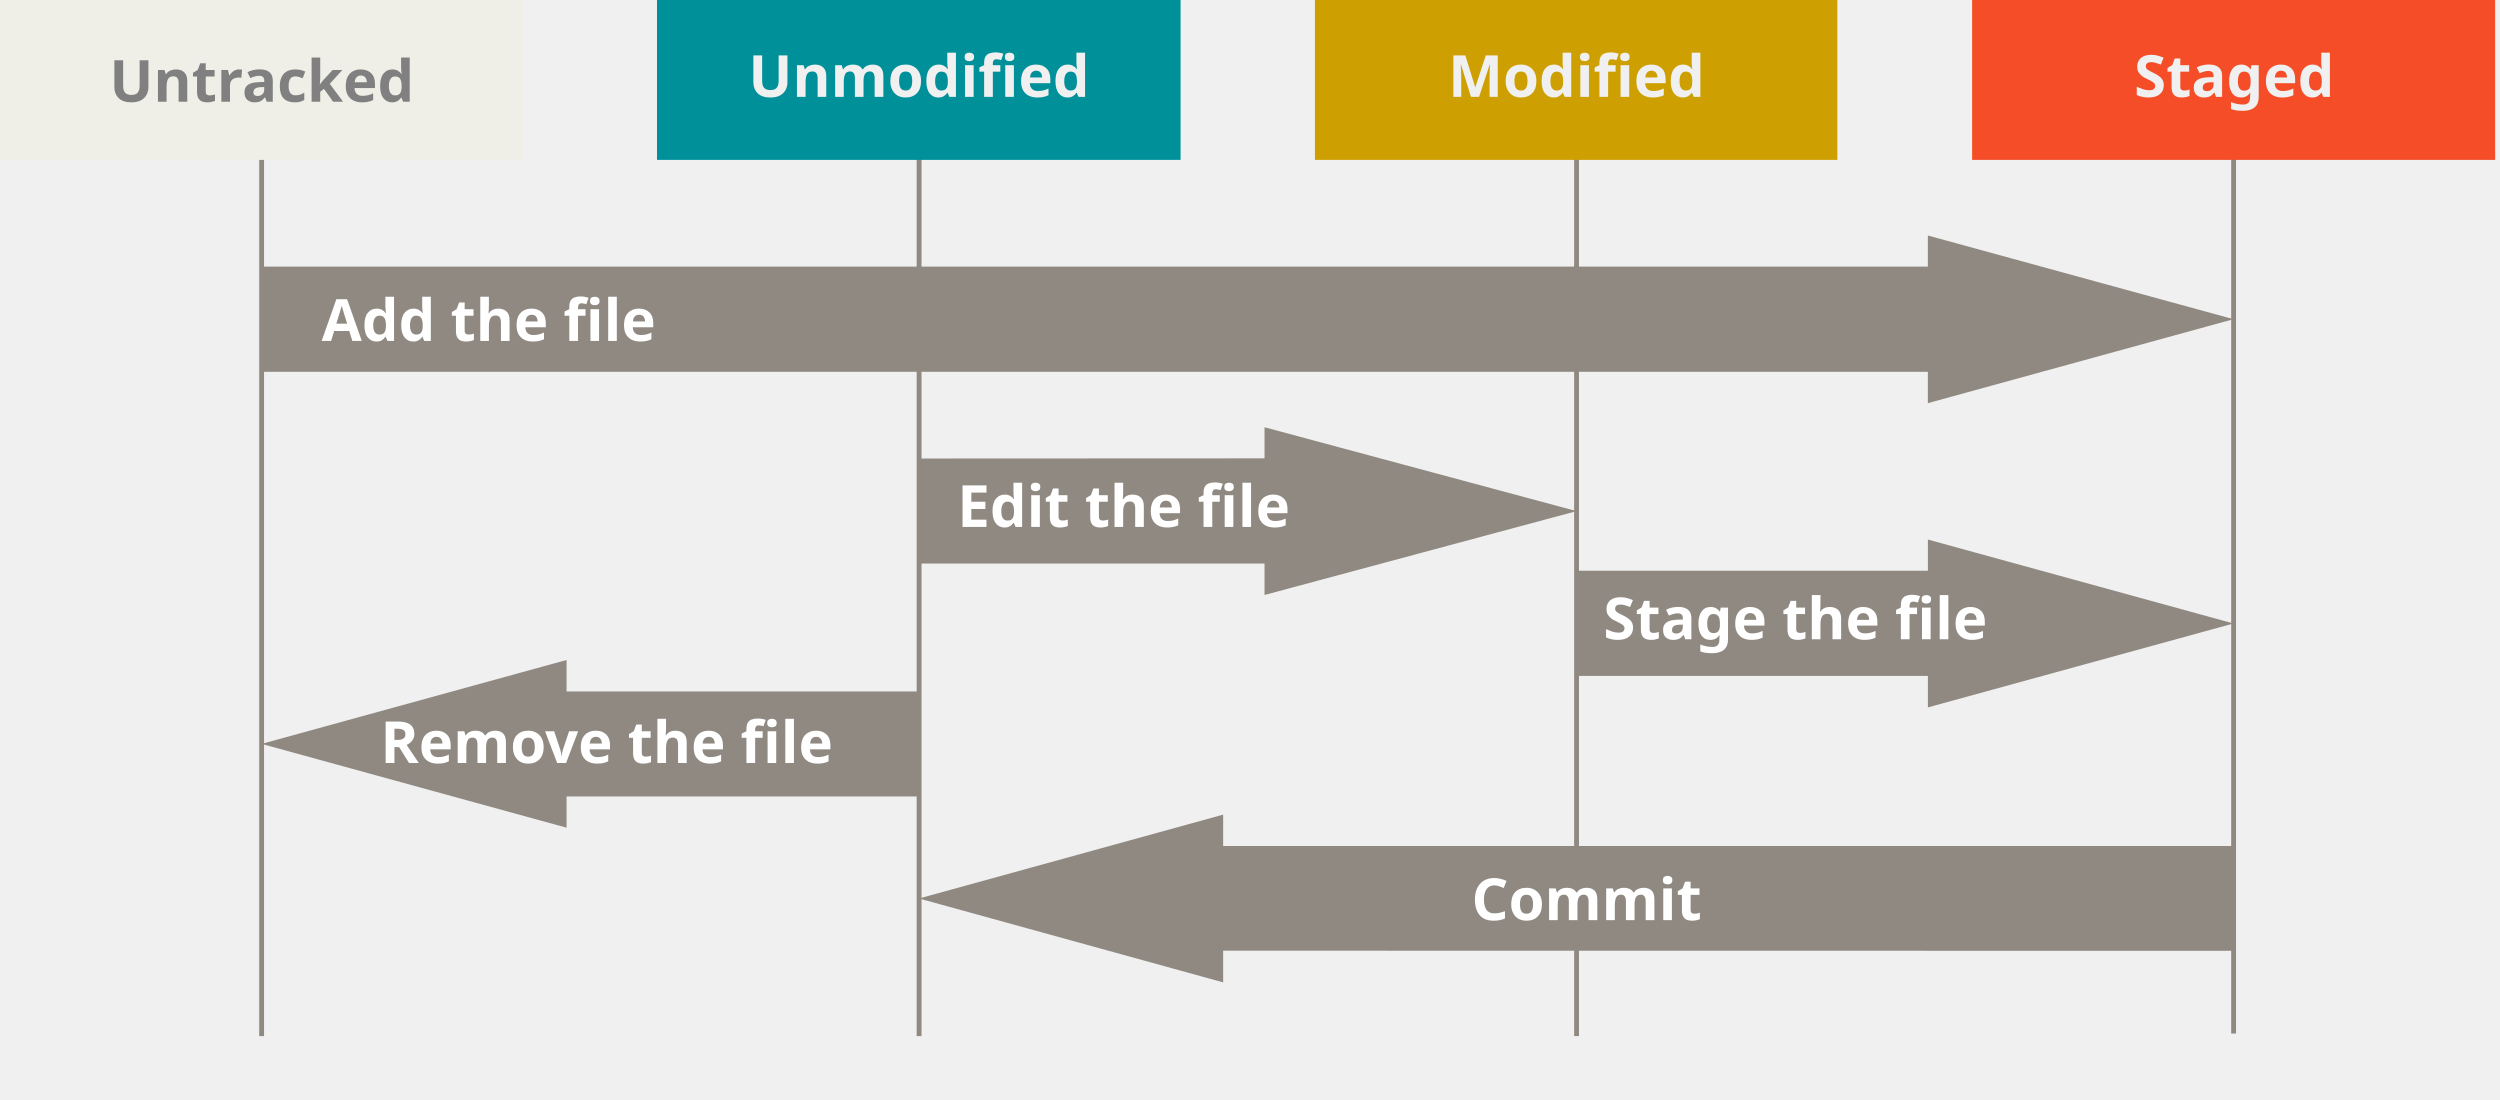
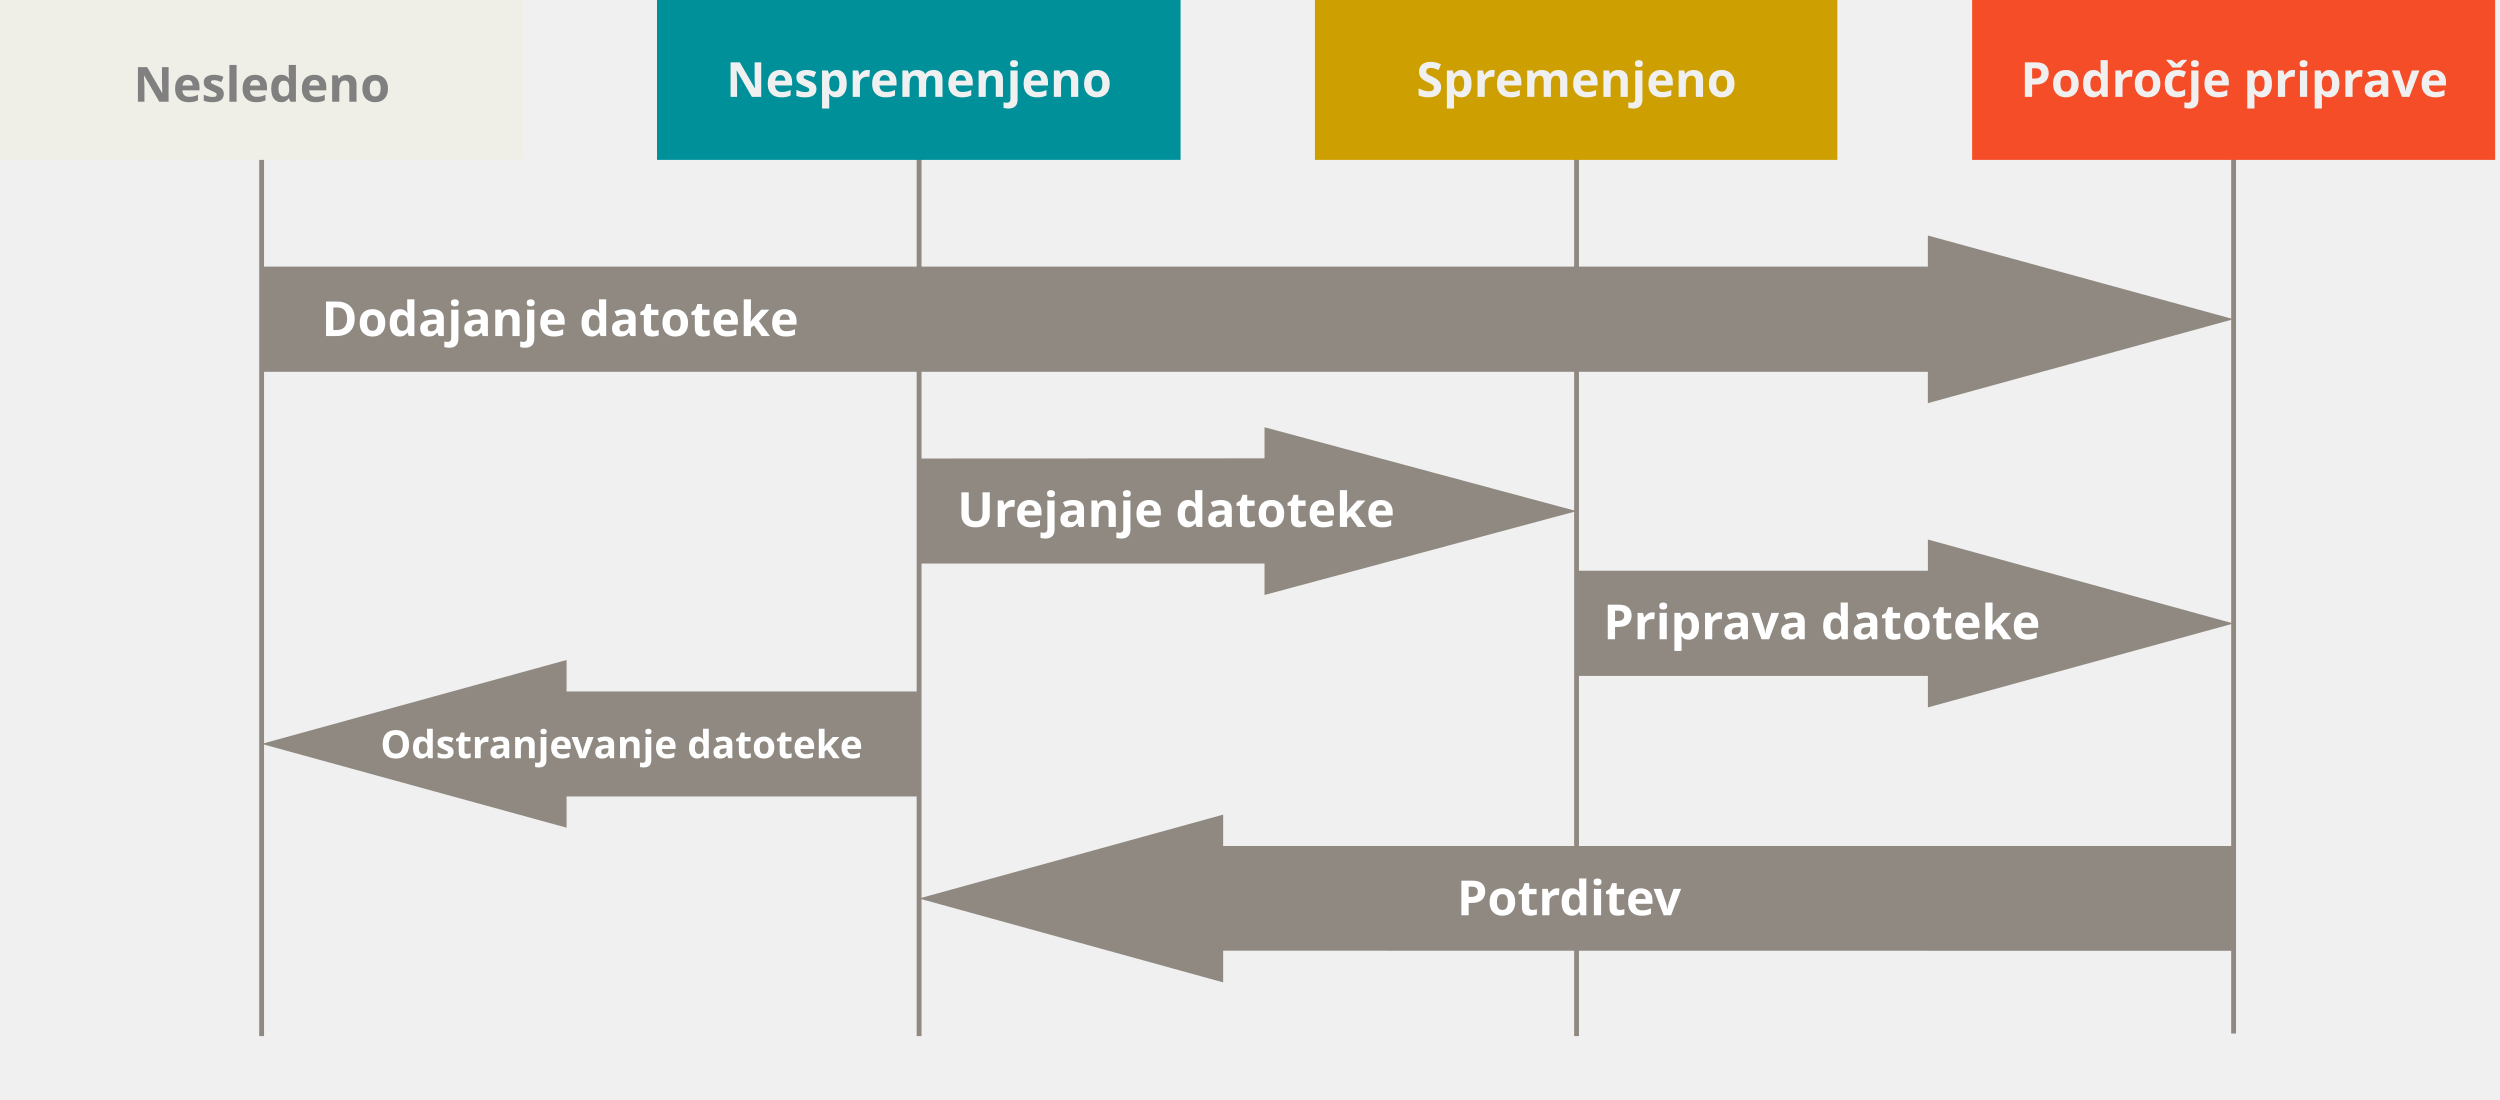
<svg xmlns="http://www.w3.org/2000/svg" id="svg7076" version="1.1" viewBox="0 0 516 227">
  <g id="layer1">
    <g id="02---lifecycle" style="fill-rule:evenodd;fill:none">
      <path id="Line-6" transform="translate(10.5)" d="m43.5 17.469v195.88" style="fill:#8f8981;stroke-linecap:square;stroke:#8f8981" />
      <path id="Line-3" transform="translate(1.9)" d="m323.5 17.469v195.88" style="fill:#8f8981;stroke-linecap:square;stroke:#8f8981" />
      <path id="Line-2" transform="translate(6.2)" d="m183.5 17.469v195.88" style="fill:#8f8981;stroke-linecap:square;stroke:#8f8981" />
      <path id="Line-7" transform="translate(-2.4841)" d="m463.5 16.937v195.88" style="fill:#8f8981;stroke-linecap:square;stroke:#8f8981" />
      <g id="goldref" transform="translate(281)">
        <rect id="Rectangle-3" transform="matrix(.99844 0 0 1 -9.6 0)" width="108" height="33" style="fill-rule:evenodd;fill:#cd9f00" />
-         <text id="master-2" transform="translate(-9.6023)" font-size="12px" font-weight="700" style="fill:#979797;font-family:'Source Code Pro';font-size:12px;font-weight:700;text-anchor:middle">
-           <tspan id="tspan7032" x="54" y="20" style="fill:#f0f0f0">Modified</tspan>
+         <text id="master-2" transform="translate(-9.6023)" font-size="10px" font-weight="700" style="fill:#979797;font-family:'Source Code Pro';font-size:10px;font-weight:700;text-anchor:middle">
+           <tspan id="tspan7032" x="54" y="20" style="fill:#f0f0f0">Spremenjeno</tspan>
        </text>
      </g>
      <path id="Line-4" d="m261 116.32h-71.316v-21.682l71.316-.035v-6.418l64.395 17.311-64.395 17.305z" style="fill-rule:nonzero;fill:#8f8981" />
      <path id="Line-9" d="m397.91 76.738h-343.93v-21.717h343.93v-6.412l63.071 17.271-63.071 17.33z" style="fill-rule:nonzero;fill:#8f8981" />
      <path id="Line-10" transform="translate(6.5119)" d="m110.43 142.72h72.744v21.67l-72.744-1e-5v6.449l-62.956-17.3 62.956-17.32z" style="fill-rule:nonzero;fill:#8f8981" />
      <path id="Line-5" transform="translate(-2.0144 -12.314)" d="m399.93 151.83h-72.52v-21.717h72.52v-6.437l63.071 17.325-63.071 17.322z" style="fill-rule:nonzero;fill:#8f8981" />
      <path id="Line-8" d="m252.46 174.61h208.52v21.636l-208.52-.026v6.544l-62.777-17.317 62.777-17.307z" style="fill-rule:nonzero;fill:#8f8981" />
-       <text id="Edit-the-file" transform="translate(2 -7.2452)" font-size="12px" font-weight="700" style="fill:white;font-family:'Source Code Pro';font-size:12px;font-weight:700">
-         <tspan id="tspan7041" x="195.59" y="116">Edit the file</tspan>
+       <text id="Edit-the-file" transform="translate(2 -7.2452)" font-size="10px" font-weight="700" style="fill:white;font-family:'Source Code Pro';font-size:10px;font-weight:700">
+         <tspan id="tspan7041" x="195.59" y="116">Urejanje datoteke</tspan>
      </text>
-       <text id="Add-the-file" transform="translate(9 .19847)" font-size="12px" font-weight="700" style="fill:white;font-family:'Source Code Pro';font-size:12px;font-weight:700">
-         <tspan id="tspan7044" x="57.391" y="70.17">Add the file</tspan>
+       <text id="Add-the-file" transform="translate(9 .19847)" font-size="10px" font-weight="700" style="fill:white;font-family:'Source Code Pro';font-size:10px;font-weight:700">
+         <tspan id="tspan7044" x="57.391" y="69.17">Dodajanje datoteke</tspan>
      </text>
-       <text id="Remove-the-file" transform="translate(1.5325 .45528)" font-size="12px" font-weight="700" style="fill:white;font-family:'Source Code Pro';font-size:12px;font-weight:700">
-         <tspan id="tspan7047" x="76.989" y="157.031">Remove the file</tspan>
+       <text id="Remove-the-file" transform="translate(1.5325 .45528)" font-size="8px" font-weight="700" style="fill:white;font-family:'Source Code Pro';font-size:8px;font-weight:700">
+         <tspan id="tspan7047" x="76.989" y="156.031">Odstranjevanje datoteke</tspan>
      </text>
-       <text id="Stage-the-file" transform="translate(-.8512 -13.221)" font-size="12px" font-weight="700" style="fill:white;font-family:'Source Code Pro';font-size:12px;font-weight:700">
-         <tspan id="tspan7050" x="331.79" y="145.17">Stage the file</tspan>
+       <text id="Stage-the-file" transform="translate(-.8512 -13.221)" font-size="10px" font-weight="700" style="fill:white;font-family:'Source Code Pro';font-size:10px;font-weight:700">
+         <tspan id="tspan7050" x="331.79" y="145.17">Priprava datoteke</tspan>
      </text>
      <g id="other">
        <rect id="Rectangle-2" transform="scale(1.2558 1)" width="86" height="33" style="fill-rule:evenodd;fill:#efefe7" />
-         <text id="master" transform="translate(11.045)" font-size="12px" font-weight="700" style="fill:#979797;font-family:'Source Code Pro';font-size:12px;font-weight:700;text-anchor:middle">
-           <tspan id="tspan7054" x="43" y="21" style="fill:gray">Untracked</tspan>
+         <text id="master" transform="translate(11.045)" font-size="10px" font-weight="700" style="fill:#979797;font-family:'Source Code Pro';font-size:10px;font-weight:700;text-anchor:middle">
+           <tspan id="tspan7054" x="43" y="21" style="fill:gray">Nesledeno</tspan>
        </text>
      </g>
      <g id="symref" transform="translate(140)">
        <rect id="rect7058" transform="matrix(1.2566 0 0 1 -4.3944 0)" width="86" height="33" style="fill-rule:evenodd;fill:#00909a" />
-         <text id="text7062" transform="translate(6.6865)" font-size="12px" font-weight="700" style="fill:#979797;font-family:'Source Code Pro';font-size:12px;font-weight:700;text-anchor:middle">
-           <tspan id="tspan7060" x="43" y="20" style="fill:#f0f0f0">Unmodified</tspan>
+         <text id="text7062" transform="translate(6.6865)" font-size="10px" font-weight="700" style="fill:#979797;font-family:'Source Code Pro';font-size:10px;font-weight:700;text-anchor:middle">
+           <tspan id="tspan7060" x="43" y="20" style="fill:#f0f0f0">Nespremenjeno</tspan>
        </text>
      </g>
-       <text id="Commit" transform="translate(-14.974 -.090725)" font-size="12px" font-weight="700" style="fill:white;font-family:'Source Code Pro';font-size:12px;font-weight:700">
-         <tspan id="tspan7065" x="318.697" y="190">Commit</tspan>
+       <text id="Commit" transform="translate(-14.974 -.090725)" font-size="10px" font-weight="700" style="fill:white;font-family:'Source Code Pro';font-size:10px;font-weight:700">
+         <tspan id="tspan7065" x="315.697" y="189">Potrditev</tspan>
      </text>
      <g id="ref" transform="translate(409)">
        <rect id="rect7068" transform="matrix(1.0184 0 0 1 -1.9532 0)" width="106" height="33" style="fill-rule:evenodd;fill:#f44d27" />
-         <text id="text7072" transform="translate(-.84695)" font-size="12px" font-weight="700" style="fill:#979797;font-family:'Source Code Pro';font-size:12px;font-weight:700;text-anchor:middle">
-           <tspan id="tspan7070" x="53" y="20" style="fill:#f0f0f0">Staged</tspan>
+         <text id="text7072" transform="translate(-.84695)" font-size="10px" font-weight="700" style="fill:#979797;font-family:'Source Code Pro';font-size:10px;font-weight:700;text-anchor:middle">
+           <tspan id="tspan7070" x="53" y="20" style="fill:#f0f0f0">Področje priprave</tspan>
        </text>
      </g>
    </g>
  </g>
</svg>
